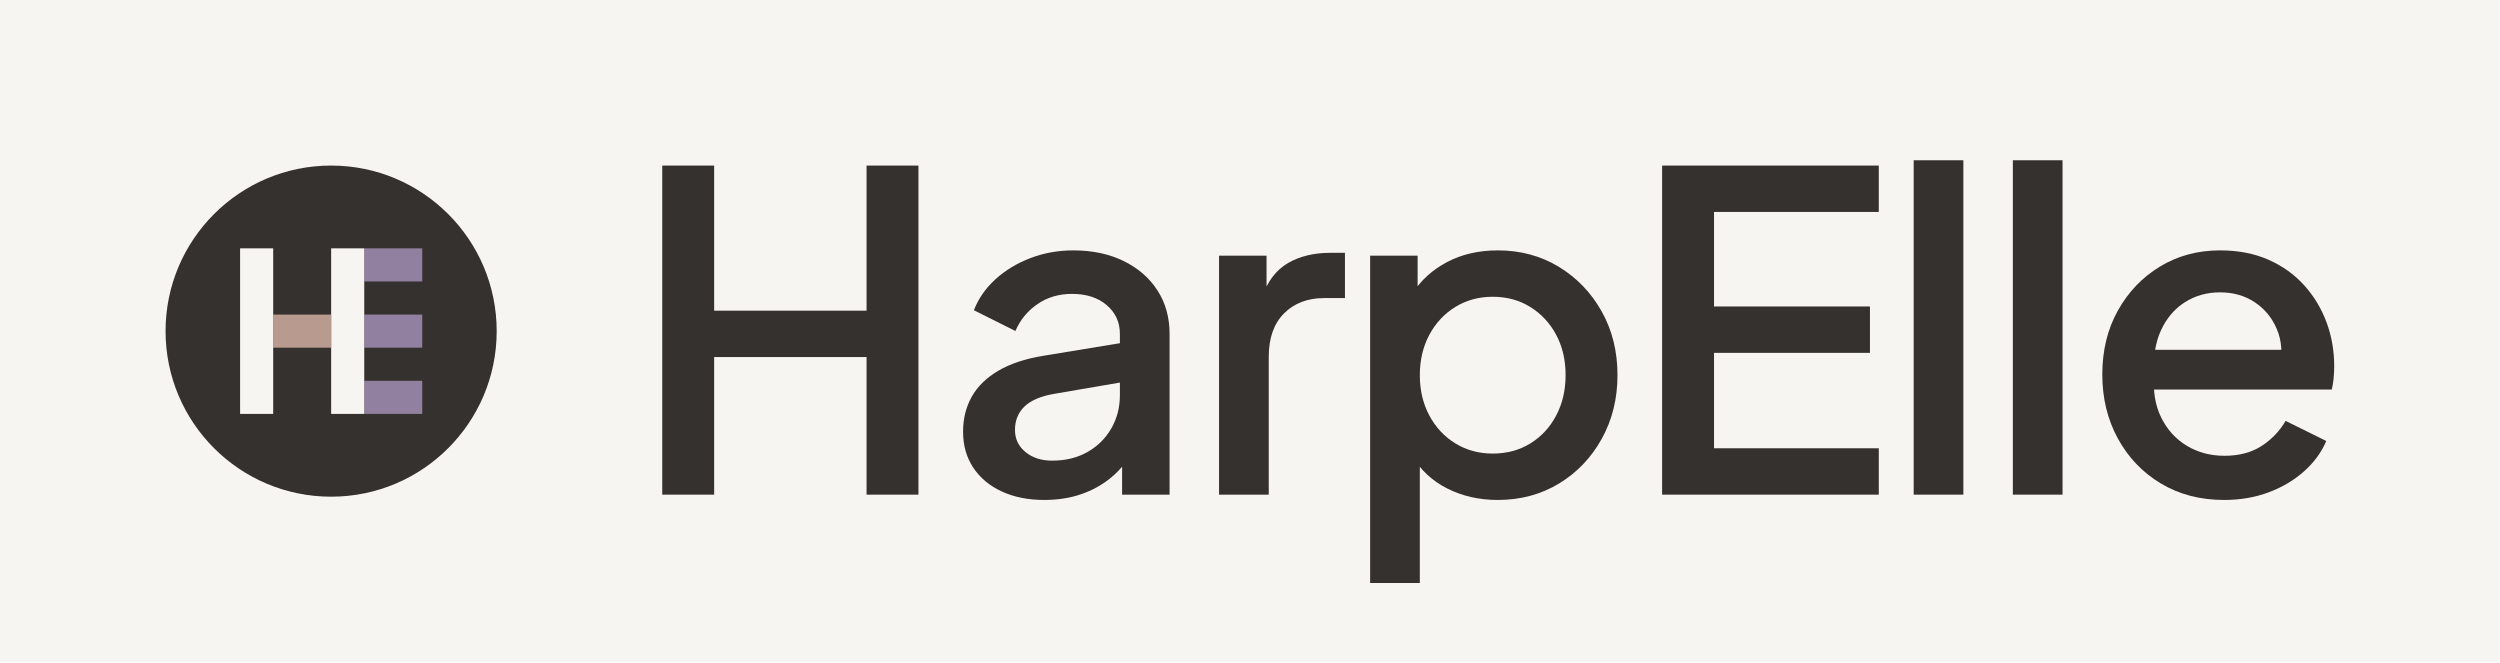
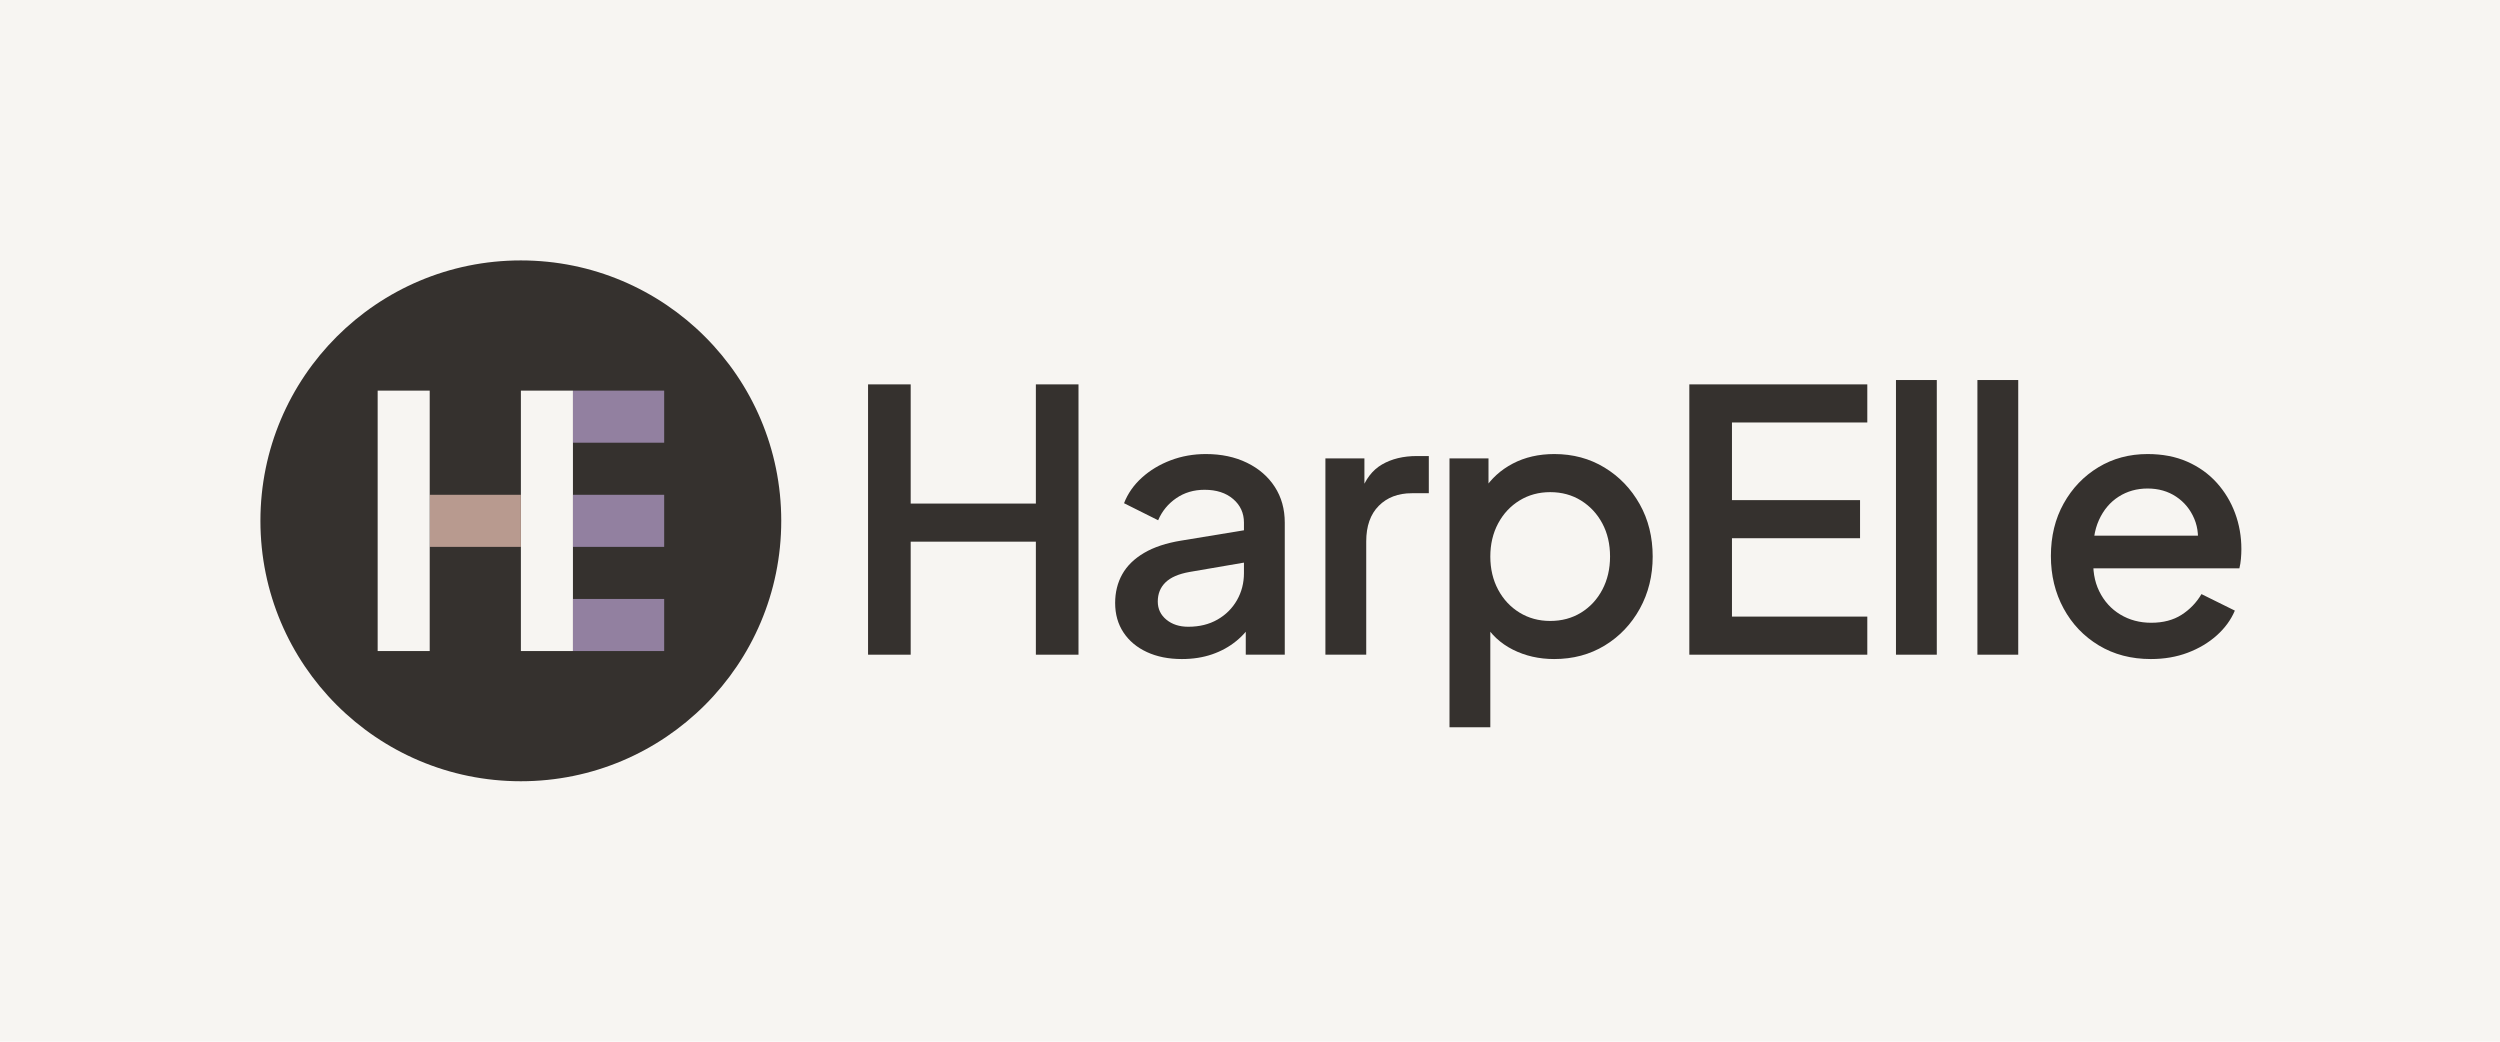
- <svg xmlns="http://www.w3.org/2000/svg" width="100%" height="100%" viewBox="0 0 2265 600" version="1.1" xml:space="preserve" style="fill-rule:evenodd;clip-rule:evenodd;stroke-linejoin:round;stroke-miterlimit:2;">
-   <g id="Wordmark">
+ <svg xmlns="http://www.w3.org/2000/svg" width="100%" height="100%" viewBox="0 0 1440 600" version="1.1" xml:space="preserve" style="fill-rule:evenodd;clip-rule:evenodd;stroke-linejoin:round;stroke-miterlimit:2;">
+   <rect id="HarpElle_Primary_Light" x="-0" y="0" width="1440" height="600" style="fill:none;" />
+   <clipPath id="_clip1">
+     <rect x="-0" y="0" width="1440" height="600" />
+   </clipPath>
+   <g clip-path="url(#_clip1)">
+     <g id="Background">
+       <rect id="Background-rect" x="-0" y="-0" width="1440" height="600" style="fill:#f7f5f2;" />
    </g>
-   <g id="Monogram-Circle">
-     </g>
-   <rect id="Primary-Light" x="0" y="0" width="2264.8" height="600" style="fill:#f7f5f2;" />
-   <g id="Wordmark1">
-     <g id="Wordmark---Dark">
-       <path d="M600,448.158L600,150.003L647.025,150.003L647.025,281.471L785.097,281.471L785.097,150.003L832.121,150.003L832.121,448.158L785.097,448.158L785.097,323.493L647.025,323.493L647.025,448.158L600,448.158Z" style="fill:#35312e;fill-rule:nonzero;" />
-       <path d="M946.181,452.961C931.506,452.961 918.633,450.393 907.561,445.257C896.488,440.121 887.884,432.917 881.747,423.645C875.611,414.374 872.542,403.535 872.542,391.128C872.542,379.389 875.144,368.85 880.346,359.512C885.549,350.174 893.587,342.303 904.459,335.9C915.331,329.496 929.038,324.961 945.58,322.292L1021.02,309.886L1021.02,345.505L954.585,356.911C942.579,359.045 933.741,362.88 928.071,368.417C922.402,373.953 919.567,380.99 919.567,389.528C919.567,397.665 922.735,404.335 929.072,409.538C935.408,414.741 943.446,417.342 953.184,417.342C965.458,417.342 976.196,414.707 985.401,409.438C994.606,404.169 1001.78,397.032 1006.91,388.027C1012.05,379.022 1014.62,369.05 1014.62,358.111L1014.62,302.482C1014.62,291.943 1010.65,283.272 1002.71,276.469C994.773,269.665 984.267,266.263 971.194,266.263C959.321,266.263 948.882,269.365 939.877,275.568C930.873,281.771 924.236,289.876 919.967,299.881L882.347,281.071C886.483,270.399 893.053,260.994 902.058,252.856C911.062,244.719 921.635,238.349 933.774,233.746C945.914,229.144 958.854,226.843 972.595,226.843C989.67,226.843 1004.78,230.044 1017.92,236.448C1031.06,242.851 1041.3,251.722 1048.63,263.062C1055.97,274.401 1059.64,287.541 1059.64,302.482L1059.64,448.158L1016.62,448.158L1016.62,409.138L1025.62,410.138C1020.55,418.943 1014.12,426.547 1006.31,432.95C998.508,439.354 989.57,444.29 979.498,447.758C969.426,451.226 958.32,452.961 946.181,452.961Z" style="fill:#35312e;fill-rule:nonzero;" />
-       <path d="M1104.46,448.158L1104.46,231.645L1147.49,231.645L1147.49,275.468L1143.48,269.065C1148.42,254.791 1156.22,244.552 1166.9,238.349C1177.57,232.145 1190.38,229.044 1205.32,229.044L1218.52,229.044L1218.52,270.065L1199.71,270.065C1184.64,270.065 1172.5,274.701 1163.29,283.972C1154.09,293.244 1149.49,306.351 1149.49,323.293L1149.49,448.158L1104.46,448.158Z" style="fill:#35312e;fill-rule:nonzero;" />
-       <path d="M1241.34,528.2L1241.34,231.645L1284.36,231.645L1284.36,276.469L1279.36,266.263C1287.23,253.99 1297.83,244.352 1311.17,237.348C1324.51,230.344 1339.79,226.843 1357,226.843C1377.54,226.843 1395.98,231.812 1412.32,241.75C1428.67,251.689 1441.61,265.163 1451.14,282.172C1460.68,299.18 1465.45,318.424 1465.45,339.902C1465.45,361.113 1460.72,380.289 1451.25,397.432C1441.77,414.574 1428.87,428.114 1412.52,438.053C1396.18,447.991 1377.61,452.961 1356.8,452.961C1340.12,452.961 1324.91,449.492 1311.17,442.555C1297.43,435.618 1286.76,425.613 1279.15,412.54L1286.36,404.135L1286.36,528.2L1241.34,528.2ZM1352.39,410.939C1365.2,410.939 1376.57,407.87 1386.51,401.734C1396.45,395.597 1404.25,387.16 1409.92,376.421C1415.59,365.682 1418.43,353.509 1418.43,339.902C1418.43,326.161 1415.59,313.988 1409.92,303.383C1404.25,292.777 1396.45,284.373 1386.51,278.169C1376.57,271.966 1365.2,268.865 1352.39,268.865C1339.85,268.865 1328.58,271.933 1318.58,278.069C1308.57,284.206 1300.7,292.644 1294.96,303.383C1289.23,314.122 1286.36,326.295 1286.36,339.902C1286.36,353.509 1289.23,365.682 1294.96,376.421C1300.7,387.16 1308.57,395.597 1318.58,401.734C1328.58,407.87 1339.85,410.939 1352.39,410.939Z" style="fill:#35312e;fill-rule:nonzero;" />
-       <path d="M1505.87,448.158L1505.87,150.003L1702.18,150.003L1702.18,192.024L1552.9,192.024L1552.9,277.669L1694.17,277.669L1694.17,319.691L1552.9,319.691L1552.9,406.136L1702.18,406.136L1702.18,448.158L1505.87,448.158Z" style="fill:#35312e;fill-rule:nonzero;" />
-       <rect x="1733.79" y="145.2" width="45.024" height="302.958" style="fill:#35312e;fill-rule:nonzero;" />
-       <rect x="1823.64" y="145.2" width="45.024" height="302.958" style="fill:#35312e;fill-rule:nonzero;" />
-       <path d="M2014.94,452.961C1993.33,452.961 1974.22,447.958 1957.61,437.953C1941,427.948 1928.03,414.341 1918.69,397.132C1909.35,379.923 1904.68,360.646 1904.68,339.301C1904.68,317.557 1909.38,298.247 1918.79,281.371C1928.19,264.496 1940.93,251.189 1957.01,241.45C1973.08,231.712 1991.19,226.843 2011.34,226.843C2027.75,226.843 2042.32,229.644 2055.06,235.247C2067.8,240.85 2078.61,248.554 2087.48,258.359C2096.35,268.164 2103.12,279.337 2107.79,291.877C2112.46,304.416 2114.79,317.69 2114.79,331.697C2114.79,335.166 2114.62,338.768 2114.29,342.503C2113.96,346.238 2113.39,349.707 2112.59,352.908L1940.1,352.908L1940.1,316.89L2086.98,316.89L2065.57,333.298C2068.1,320.225 2067.2,308.552 2062.86,298.28C2058.53,288.008 2051.86,279.87 2042.85,273.867C2033.85,267.864 2023.34,264.862 2011.34,264.862C1999.46,264.862 1988.83,267.864 1979.42,273.867C1970.02,279.87 1962.78,288.441 1957.71,299.581C1952.64,310.72 1950.64,324.093 1951.71,339.702C1950.51,354.376 1952.61,367.216 1958.01,378.222C1963.41,389.227 1971.15,397.765 1981.22,403.835C1991.29,409.905 2002.67,412.94 2015.34,412.94C2028.55,412.94 2039.72,410.005 2048.86,404.135C2057.99,398.265 2065.3,390.662 2070.77,381.323L2107.59,399.533C2103.32,409.671 2096.68,418.776 2087.68,426.847C2078.67,434.918 2068,441.288 2055.66,445.957C2043.32,450.626 2029.75,452.961 2014.94,452.961Z" style="fill:#35312e;fill-rule:nonzero;" />
-     </g>
-   </g>
-   <g id="Monogram-Circle1">
-     <g id="Monogram---Full-Color-Light">
-       <circle id="Circle" cx="300" cy="300" r="150" style="fill:#35312e;" />
-       <g id="HE">
-         <rect x="330.032" y="345" width="52.532" height="30" style="fill:#9280a0;" />
-         <rect x="330.032" y="285" width="52.532" height="30" style="fill:#9280a0;" />
-         <rect x="330.032" y="225" width="52.532" height="30" style="fill:#9280a0;" />
-         <rect x="300.032" y="225" width="29.976" height="150" style="fill:#f7f5f2;" />
-         <rect x="247.532" y="285" width="52.5" height="30" style="fill:#b89a8f;" />
-         <rect x="217.532" y="225" width="29.976" height="150" style="fill:#f7f5f2;" />
+     <g id="Logo">
+       <g id="Wordmark">
+         <path d="M500,377.103l-0,-155.7l24.557,0l-0,68.654l72.102,0l-0,-68.654l24.557,0l-0,155.7l-24.557,-0l-0,-65.102l-72.102,0l-0,65.102l-24.557,-0Z" style="fill:#35312e;fill-rule:nonzero;" />
+         <path d="M680.778,379.61c-7.663,0 -14.385,-1.341 -20.167,-4.023c-5.783,-2.682 -10.276,-6.444 -13.48,-11.285c-3.205,-4.842 -4.807,-10.502 -4.807,-16.981c-0,-6.13 1.358,-11.634 4.075,-16.51c2.717,-4.877 6.914,-8.987 12.592,-12.331c5.677,-3.344 12.835,-5.712 21.474,-7.105l39.395,-6.479l-0,18.6l-34.693,5.956c-6.27,1.115 -10.885,3.118 -13.846,6.009c-2.96,2.891 -4.441,6.566 -4.441,11.024c0,4.25 1.655,7.733 4.964,10.45c3.309,2.717 7.506,4.075 12.592,4.075c6.409,0 12.017,-1.376 16.824,-4.127c4.806,-2.752 8.551,-6.479 11.233,-11.182c2.682,-4.702 4.023,-9.909 4.023,-15.622l-0,-29.05c-0,-5.503 -2.073,-10.031 -6.218,-13.584c-4.145,-3.553 -9.631,-5.329 -16.458,-5.329c-6.2,-0 -11.651,1.619 -16.353,4.859c-4.703,3.239 -8.168,7.471 -10.398,12.696l-19.645,-9.823c2.16,-5.573 5.591,-10.484 10.293,-14.734c4.702,-4.249 10.223,-7.576 16.563,-9.979c6.339,-2.403 13.096,-3.605 20.272,-3.605c8.917,-0 16.806,1.672 23.668,5.016c6.862,3.344 12.209,7.976 16.04,13.898c3.832,5.921 5.748,12.783 5.748,20.585l-0,76.074l-22.467,-0l-0,-20.377l4.702,0.522c-2.647,4.598 -6.008,8.569 -10.084,11.913c-4.075,3.344 -8.742,5.921 -14.002,7.733c-5.26,1.811 -11.059,2.716 -17.399,2.716Z" style="fill:#35312e;fill-rule:nonzero;" />
+         <path d="M763.435,377.103l-0,-113.065l22.466,-0l0,22.884l-2.09,-3.343c2.578,-7.455 6.653,-12.801 12.227,-16.041c5.573,-3.239 12.26,-4.859 20.063,-4.859l6.897,0l-0,21.422l-9.823,0c-7.872,0 -14.212,2.421 -19.018,7.262c-4.807,4.842 -7.211,11.687 -7.211,20.534l0,65.206l-23.511,-0Z" style="fill:#35312e;fill-rule:nonzero;" />
+         <path d="M834.91,418.901l0,-154.863l22.467,-0l-0,23.407l-2.613,-5.329c4.111,-6.41 9.649,-11.443 16.615,-15.1c6.967,-3.657 14.943,-5.486 23.93,-5.486c10.728,-0 20.359,2.595 28.893,7.785c8.534,5.19 15.291,12.226 20.272,21.108c4.981,8.882 7.472,18.931 7.472,30.147c-0,11.077 -2.473,21.091 -7.419,30.043c-4.947,8.952 -11.687,16.023 -20.22,21.213c-8.534,5.189 -18.235,7.784 -29.103,7.784c-8.708,0 -16.649,-1.811 -23.825,-5.433c-7.175,-3.623 -12.748,-8.848 -16.719,-15.675l3.762,-4.389l-0,64.788l-23.512,0Zm57.995,-61.235c6.688,0 12.627,-1.602 17.817,-4.807c5.19,-3.204 9.265,-7.61 12.226,-13.218c2.961,-5.608 4.441,-11.965 4.441,-19.071c0,-7.175 -1.48,-13.532 -4.441,-19.07c-2.961,-5.539 -7.036,-9.928 -12.226,-13.167c-5.19,-3.239 -11.129,-4.859 -17.817,-4.859c-6.548,0 -12.435,1.602 -17.659,4.807c-5.225,3.204 -9.335,7.611 -12.331,13.219c-2.995,5.608 -4.493,11.964 -4.493,19.07c-0,7.106 1.498,13.463 4.493,19.071c2.996,5.608 7.106,10.014 12.331,13.218c5.224,3.205 11.111,4.807 17.659,4.807Z" style="fill:#35312e;fill-rule:nonzero;" />
+         <path d="M973.054,377.103l-0,-155.7l102.511,0l-0,21.945l-77.954,-0l-0,44.724l73.774,-0l-0,21.944l-73.774,0l-0,45.142l77.954,0l-0,21.945l-102.511,-0Z" style="fill:#35312e;fill-rule:nonzero;" />
+         <rect x="1092.08" y="218.895" width="23.512" height="158.207" style="fill:#35312e;fill-rule:nonzero;" />
+         <rect x="1138.99" y="218.895" width="23.512" height="158.207" style="fill:#35312e;fill-rule:nonzero;" />
+         <path d="M1238.89,379.61c-11.285,0 -21.265,-2.612 -29.938,-7.837c-8.673,-5.225 -15.448,-12.33 -20.324,-21.317c-4.877,-8.987 -7.315,-19.053 -7.315,-30.199c-0,-11.356 2.455,-21.439 7.367,-30.252c4.911,-8.812 11.564,-15.761 19.959,-20.847c8.394,-5.085 17.851,-7.628 28.37,-7.628c8.569,-0 16.18,1.463 22.833,4.389c6.653,2.926 12.295,6.949 16.928,12.069c4.633,5.12 8.168,10.955 10.606,17.503c2.439,6.549 3.658,13.48 3.658,20.795c-0,1.811 -0.087,3.692 -0.262,5.643c-0.174,1.95 -0.47,3.761 -0.888,5.433l-90.075,0l-0,-18.809l76.7,0l-11.181,8.569c1.323,-6.827 0.853,-12.923 -1.411,-18.287c-2.264,-5.364 -5.747,-9.614 -10.45,-12.749c-4.702,-3.134 -10.188,-4.702 -16.458,-4.702c-6.2,0 -11.756,1.568 -16.667,4.702c-4.911,3.135 -8.691,7.611 -11.338,13.428c-2.647,5.817 -3.692,12.801 -3.135,20.952c-0.627,7.663 0.471,14.368 3.292,20.115c2.821,5.747 6.862,10.206 12.122,13.376c5.259,3.169 11.198,4.754 17.816,4.754c6.897,0 12.731,-1.532 17.503,-4.598c4.772,-3.065 8.586,-7.036 11.443,-11.912l19.227,9.509c-2.229,5.294 -5.695,10.049 -10.398,14.264c-4.702,4.214 -10.275,7.541 -16.719,9.979c-6.444,2.438 -13.532,3.657 -21.265,3.657Z" style="fill:#35312e;fill-rule:nonzero;" />
+       </g>
+       <g id="Monogram">
+         <circle id="Circle" cx="300" cy="300" r="150" style="fill:#35312e;" />
+         <g id="HE">
+           <rect x="330.032" y="345" width="52.532" height="30" style="fill:#9280a0;" />
+           <rect x="330.032" y="285" width="52.532" height="30" style="fill:#9280a0;" />
+           <rect x="330.032" y="225" width="52.532" height="30" style="fill:#9280a0;" />
+           <rect x="300.032" y="225" width="29.976" height="150" style="fill:#f7f5f2;" />
+           <rect x="247.532" y="285" width="52.5" height="30" style="fill:#b89a8f;" />
+           <rect x="217.532" y="225" width="29.976" height="150" style="fill:#f7f5f2;" />
+         </g>
      </g>
    </g>
  </g>
</svg>
